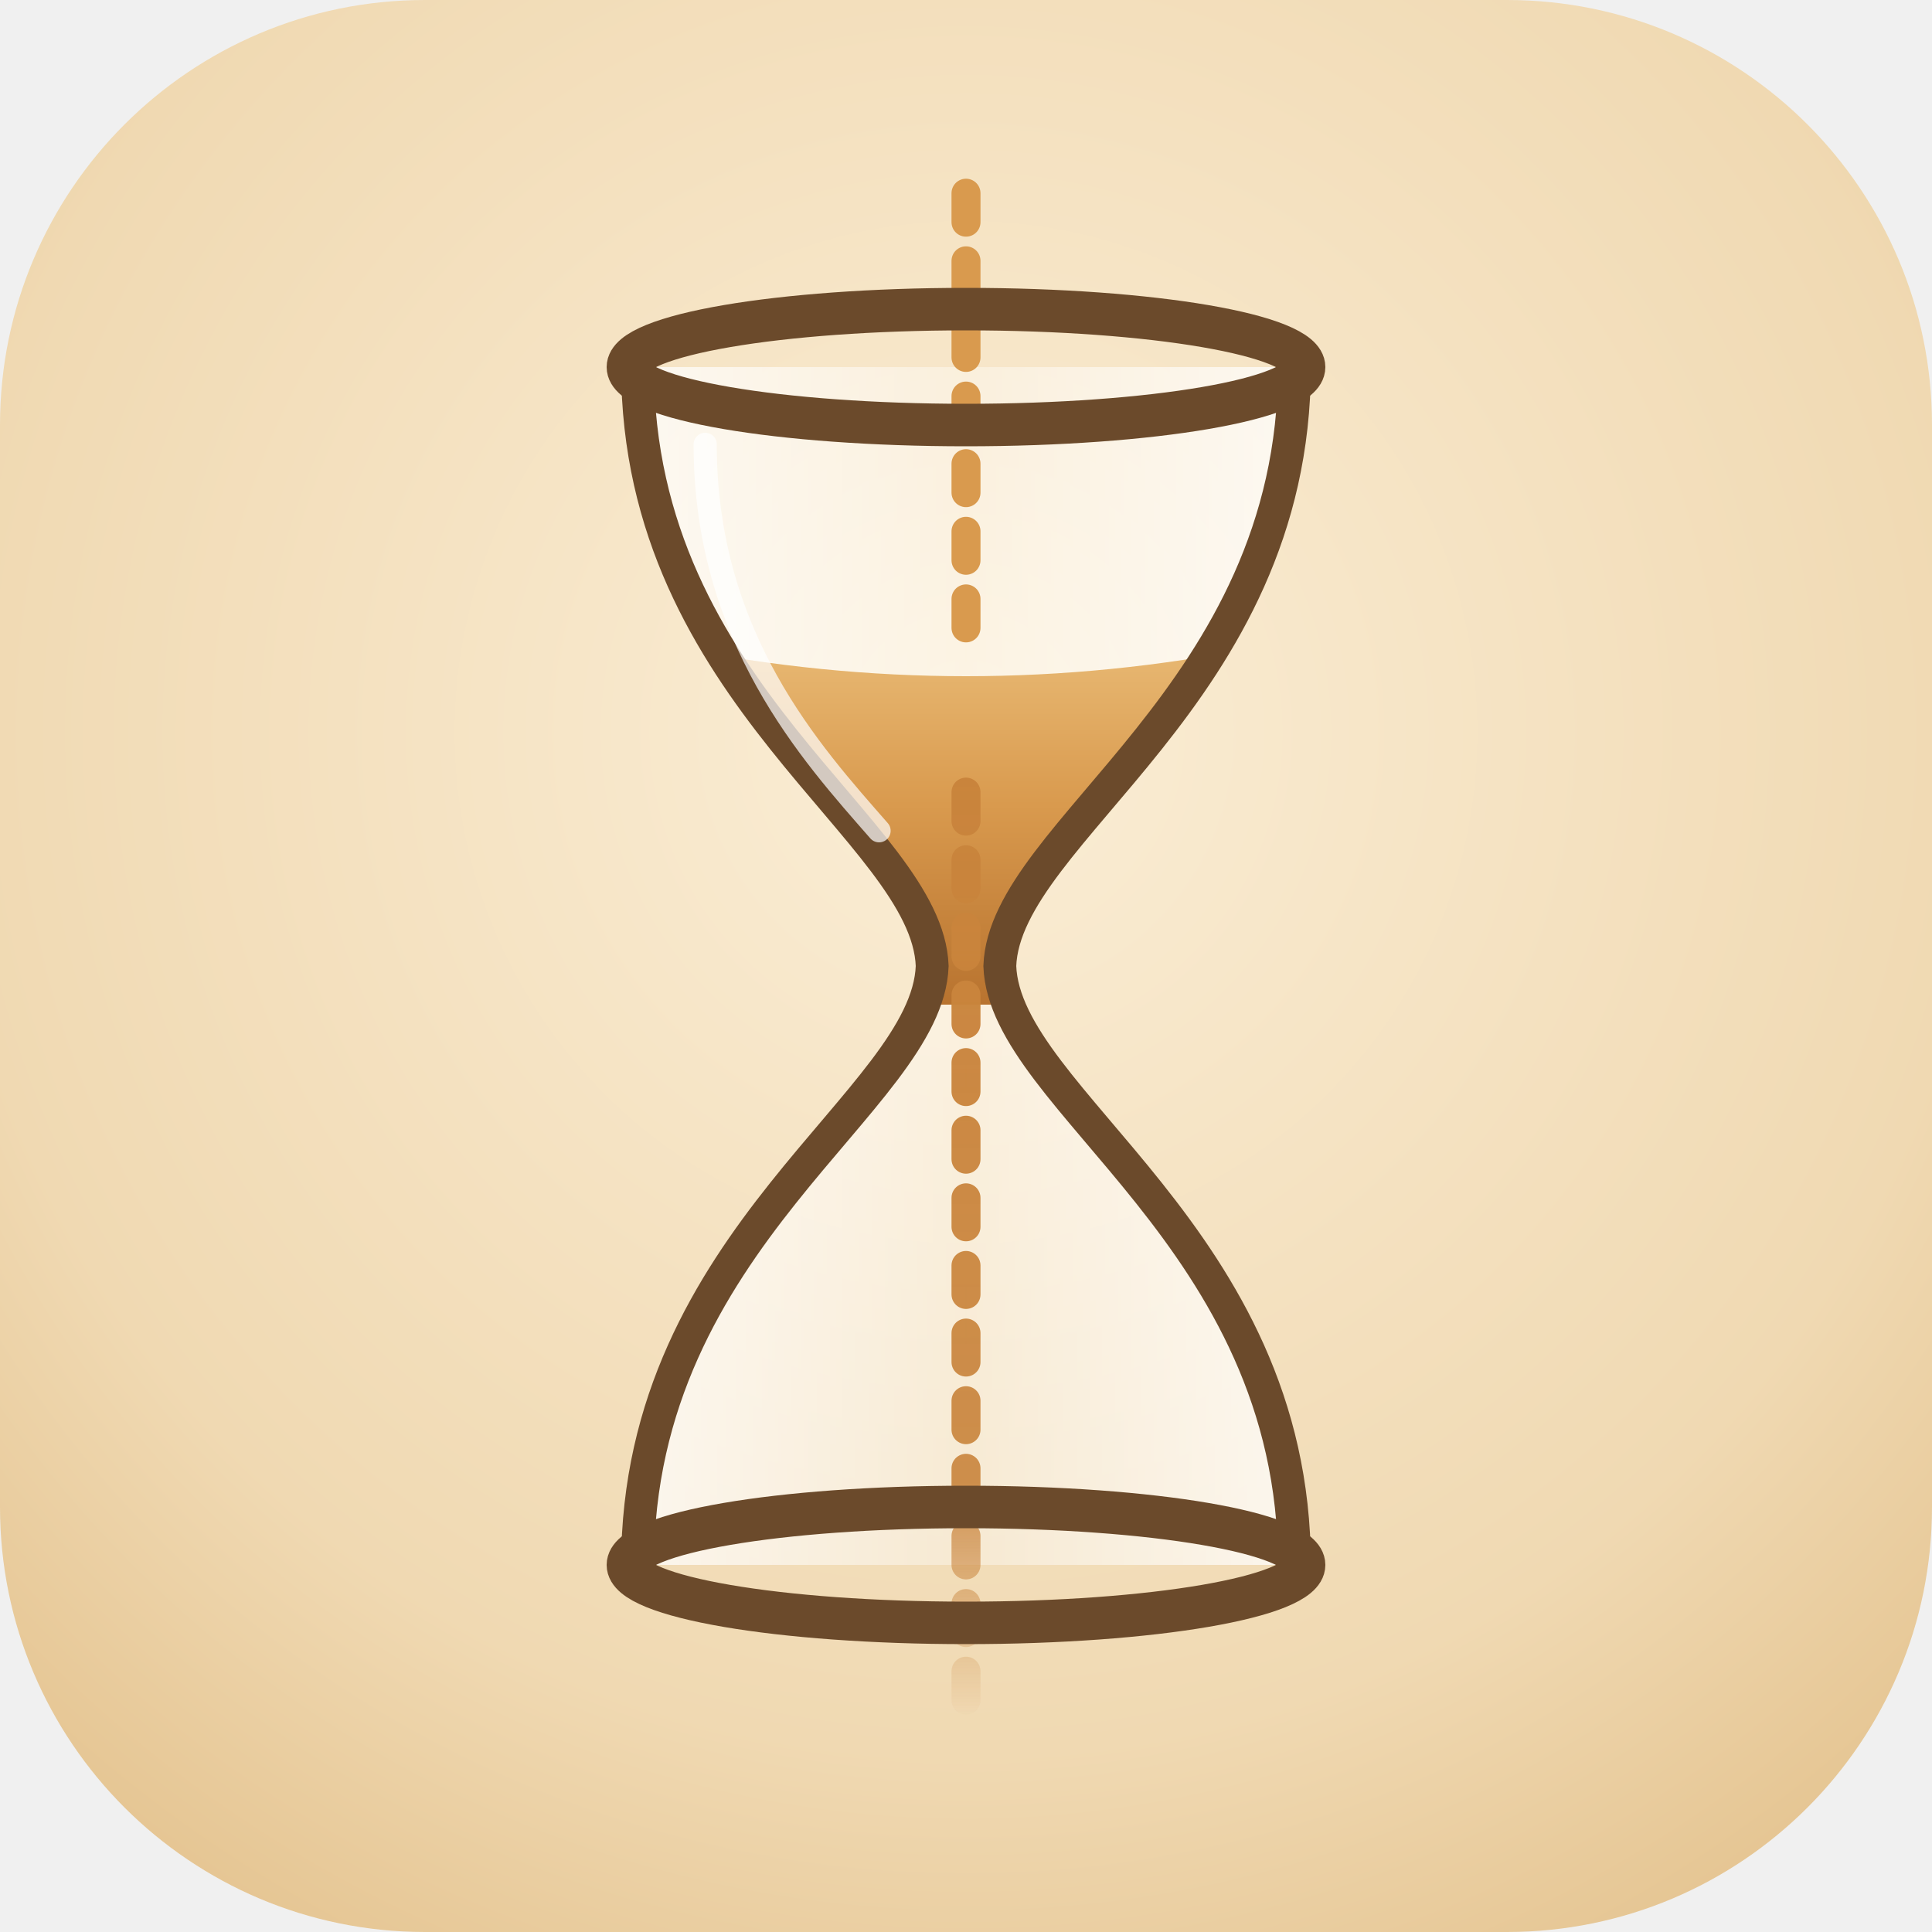
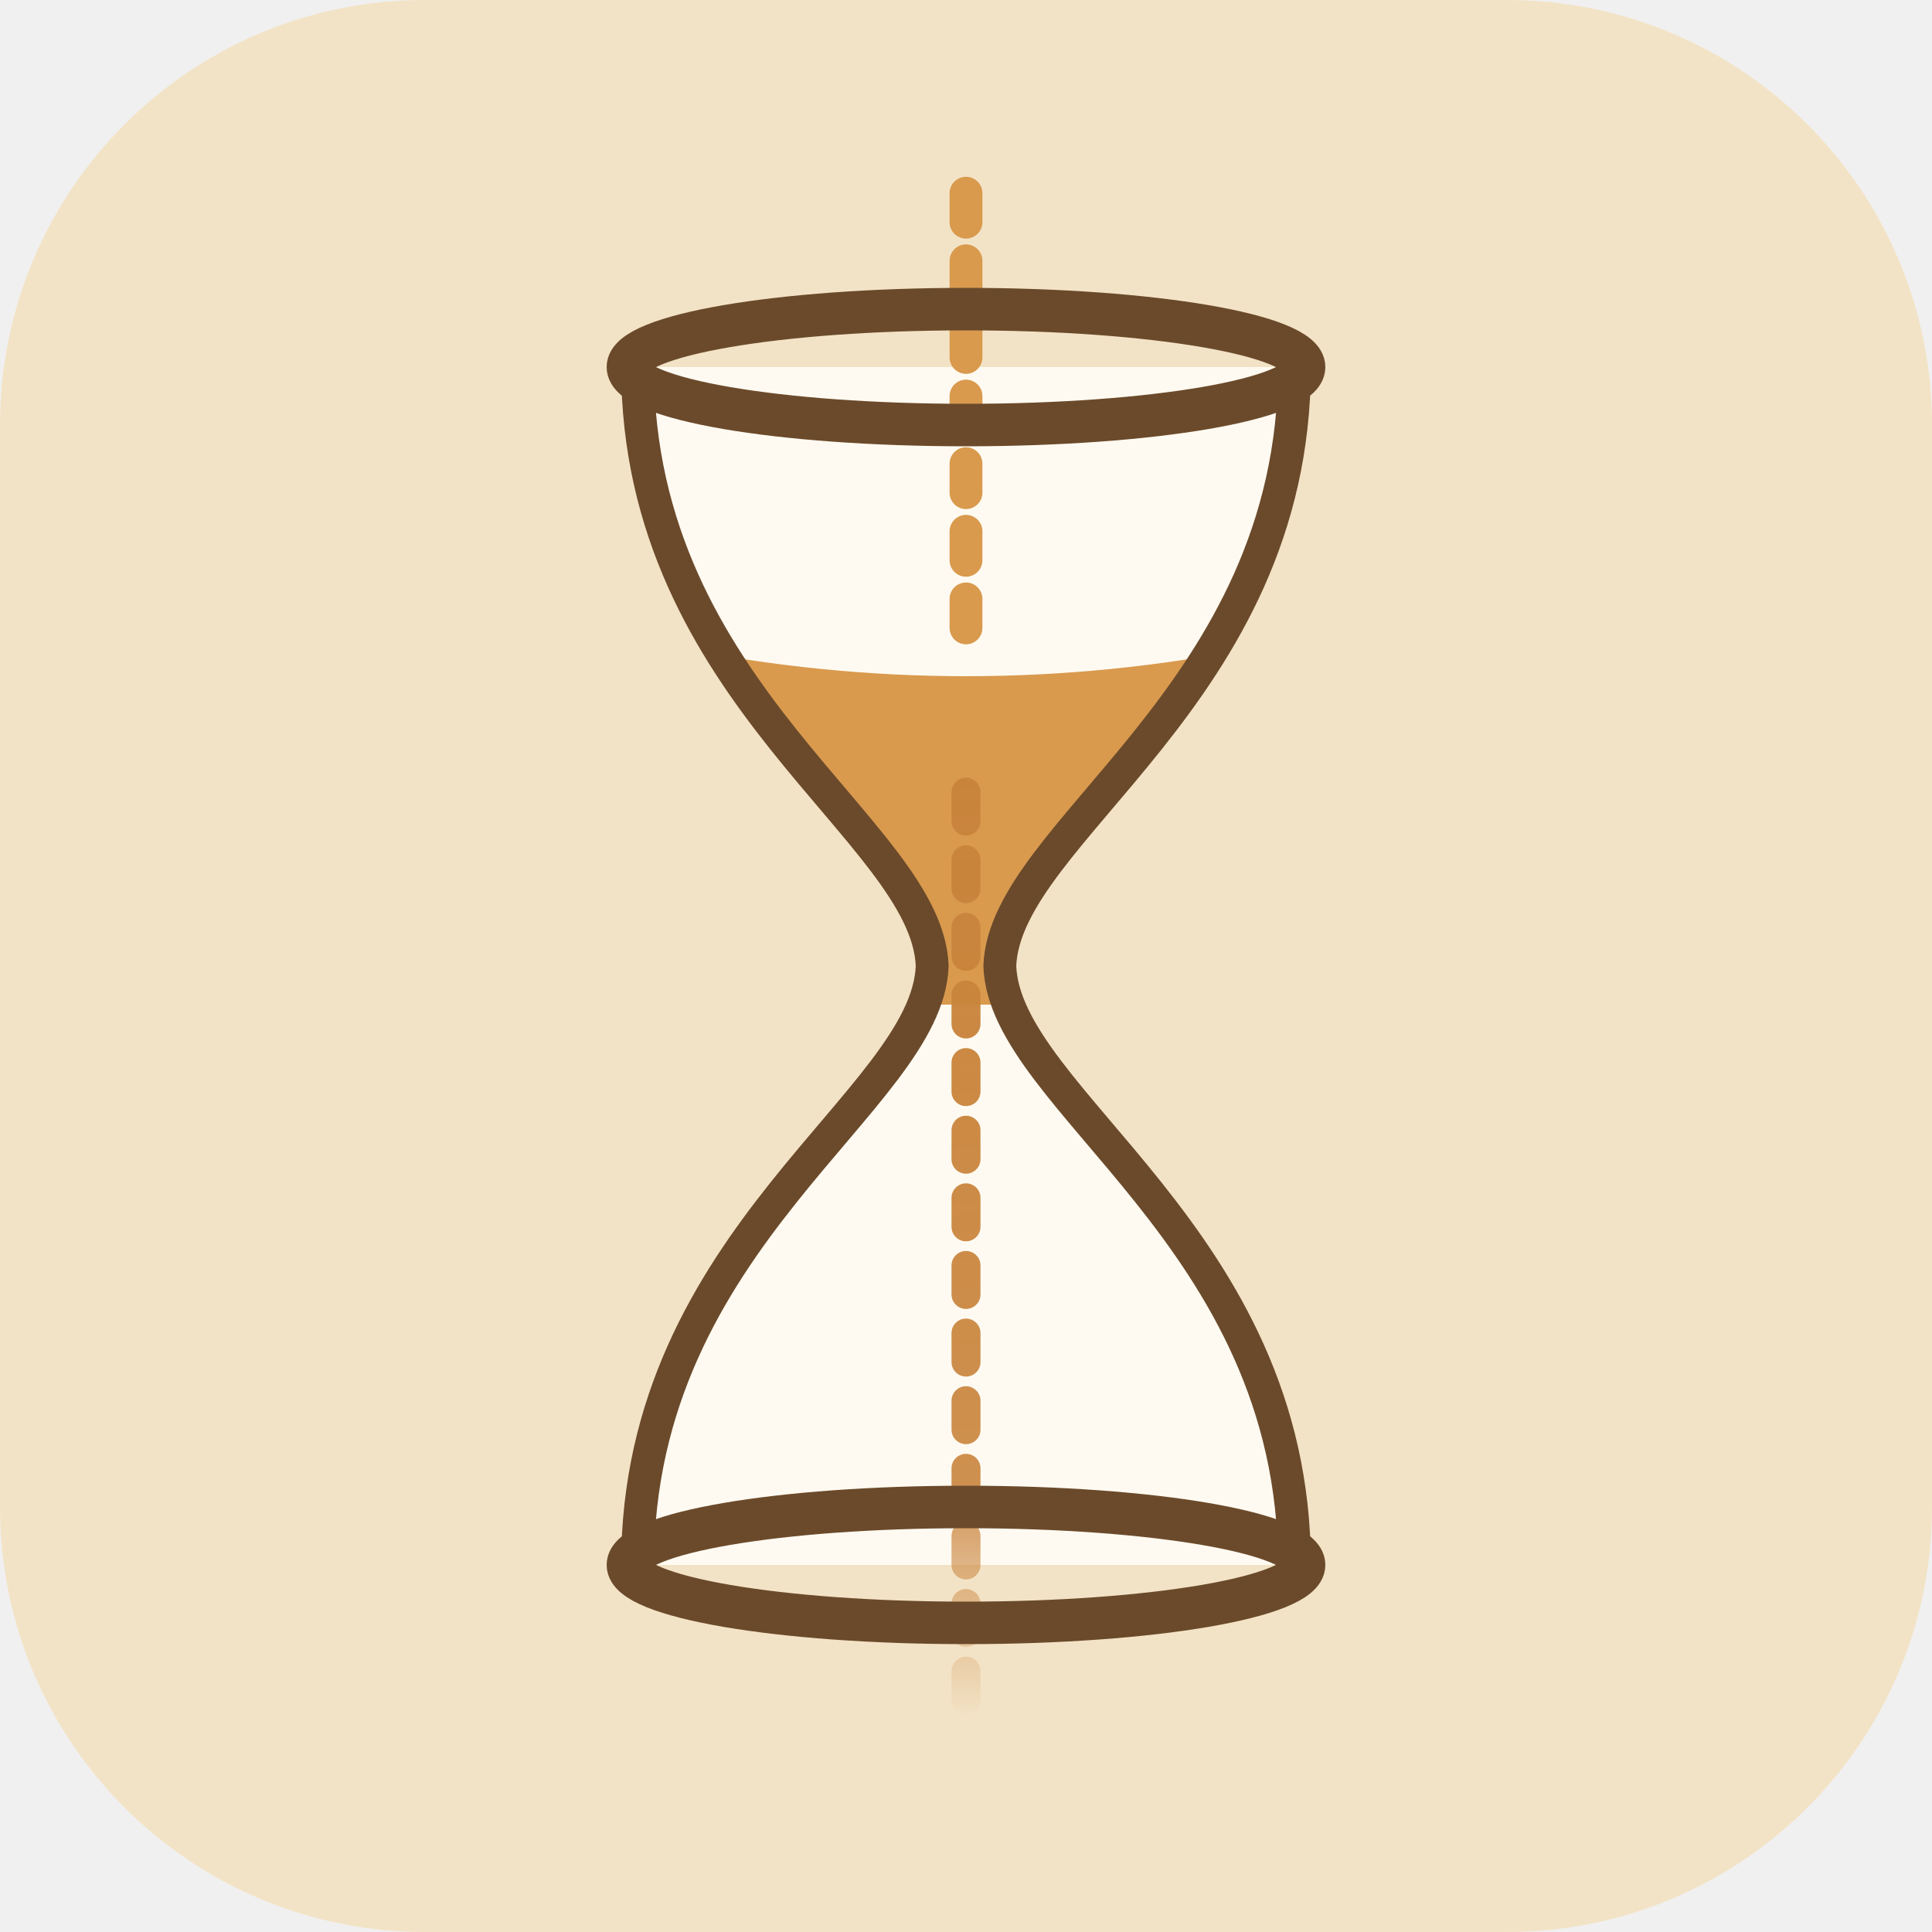
<svg xmlns="http://www.w3.org/2000/svg" width="64" height="64" viewBox="0 0 64 64">
-   <defs>
-     <radialGradient id="bg" cx=".5" cy=".38" r=".75">
-       <stop offset="0" stop-color="#fbeed6" />
-       <stop offset=".7" stop-color="#f0d9b2" />
-       <stop offset="1" stop-color="#e3c18c" />
-     </radialGradient>
-   </defs>
-   <rect width="64" height="64" rx="14.08" fill="url(#bg)" />
+   <rect width="64" height="64" rx="14.08" fill="#f3e3c6" />
  <g transform="translate(12.8 6.4) scale(0.32)">
    <defs>
      <clipPath id="c">
        <path d="M 26 18 C 26 52 56 66 56.5 80 C 56 94 26 108 26 142 L 94 142 C 94 108 64 94 63.5 80 C 64 66 94 52 94 18 Z" />
      </clipPath>
      <linearGradient id="sand" x1="0" y1="0" x2="0" y2="1">
        <stop offset="0" stop-color="#f0c987" />
        <stop offset=".55" stop-color="#d99a4e" />
        <stop offset="1" stop-color="#b8732f" />
      </linearGradient>
      <linearGradient id="glass" x1="0" y1="0" x2="1" y2="0">
        <stop offset="0" stop-color="#fff" stop-opacity=".75" />
        <stop offset=".5" stop-color="#fff" stop-opacity=".35" />
        <stop offset="1" stop-color="#fff" stop-opacity=".75" />
      </linearGradient>
      <linearGradient id="fade" gradientUnits="userSpaceOnUse" x1="0" y1="60" x2="0" y2="158">
        <stop offset="0" stop-color="#c9843c" />
        <stop offset=".75" stop-color="#c9843c" stop-opacity=".9" />
        <stop offset="1" stop-color="#c9843c" stop-opacity="0" />
      </linearGradient>
    </defs>
-     <path d="M 26 18 C 26 52 56 66 56.5 80 C 56 94 26 108 26 142 L 94 142 C 94 108 64 94 63.5 80 C 64 66 94 52 94 18 Z" fill="url(#glass)" />
+     <path d="M 26 18 C 26 52 56 66 56.5 80 C 56 94 26 108 26 142 L 94 142 C 94 108 64 94 63.5 80 C 64 66 94 52 94 18 Z" fill="#fffaf1" />
    <g clip-path="url(#c)">
-       <path d="M 0 38 Q 60 62 120 38 L 120 84 L 0 84 Z" fill="url(#sand)" />
+       <path d="M 0 38 Q 60 62 120 38 L 120 84 L 0 84 Z" fill="#d99a4e" />
    </g>
-     <line x1="60" y1="0" x2="60" y2="46" stroke="#d99a4e" stroke-width="3" stroke-linecap="round" stroke-dasharray="3 4" />
+     <line x1="60" y1="0" x2="60" y2="46" stroke="#d99a4e" stroke-width="3.4" stroke-linecap="round" stroke-dasharray="3 4" />
    <line x1="60" y1="62" x2="60" y2="156" stroke="url(#fade)" stroke-width="3" stroke-linecap="round" stroke-dasharray="3 4" />
    <path d="M 26 18 C 26 52 56 66 56.5 80 C 56 94 26 108 26 142 M 94 18 C 94 52 64 66 63.5 80 C 64 94 94 108 94 142" fill="none" stroke="#6b4a2b" stroke-width="3.4" stroke-linecap="round" />
-     <path d="M 33 26 C 33 46 44 58 51 66" fill="none" stroke="#fff" stroke-opacity=".7" stroke-width="2.4" stroke-linecap="round" />
    <ellipse cx="60" cy="18" rx="35" ry="6" fill="none" stroke="#6b4a2b" stroke-width="4.4" />
    <ellipse cx="60" cy="142" rx="35" ry="6" fill="none" stroke="#6b4a2b" stroke-width="4.4" />
  </g>
</svg>
